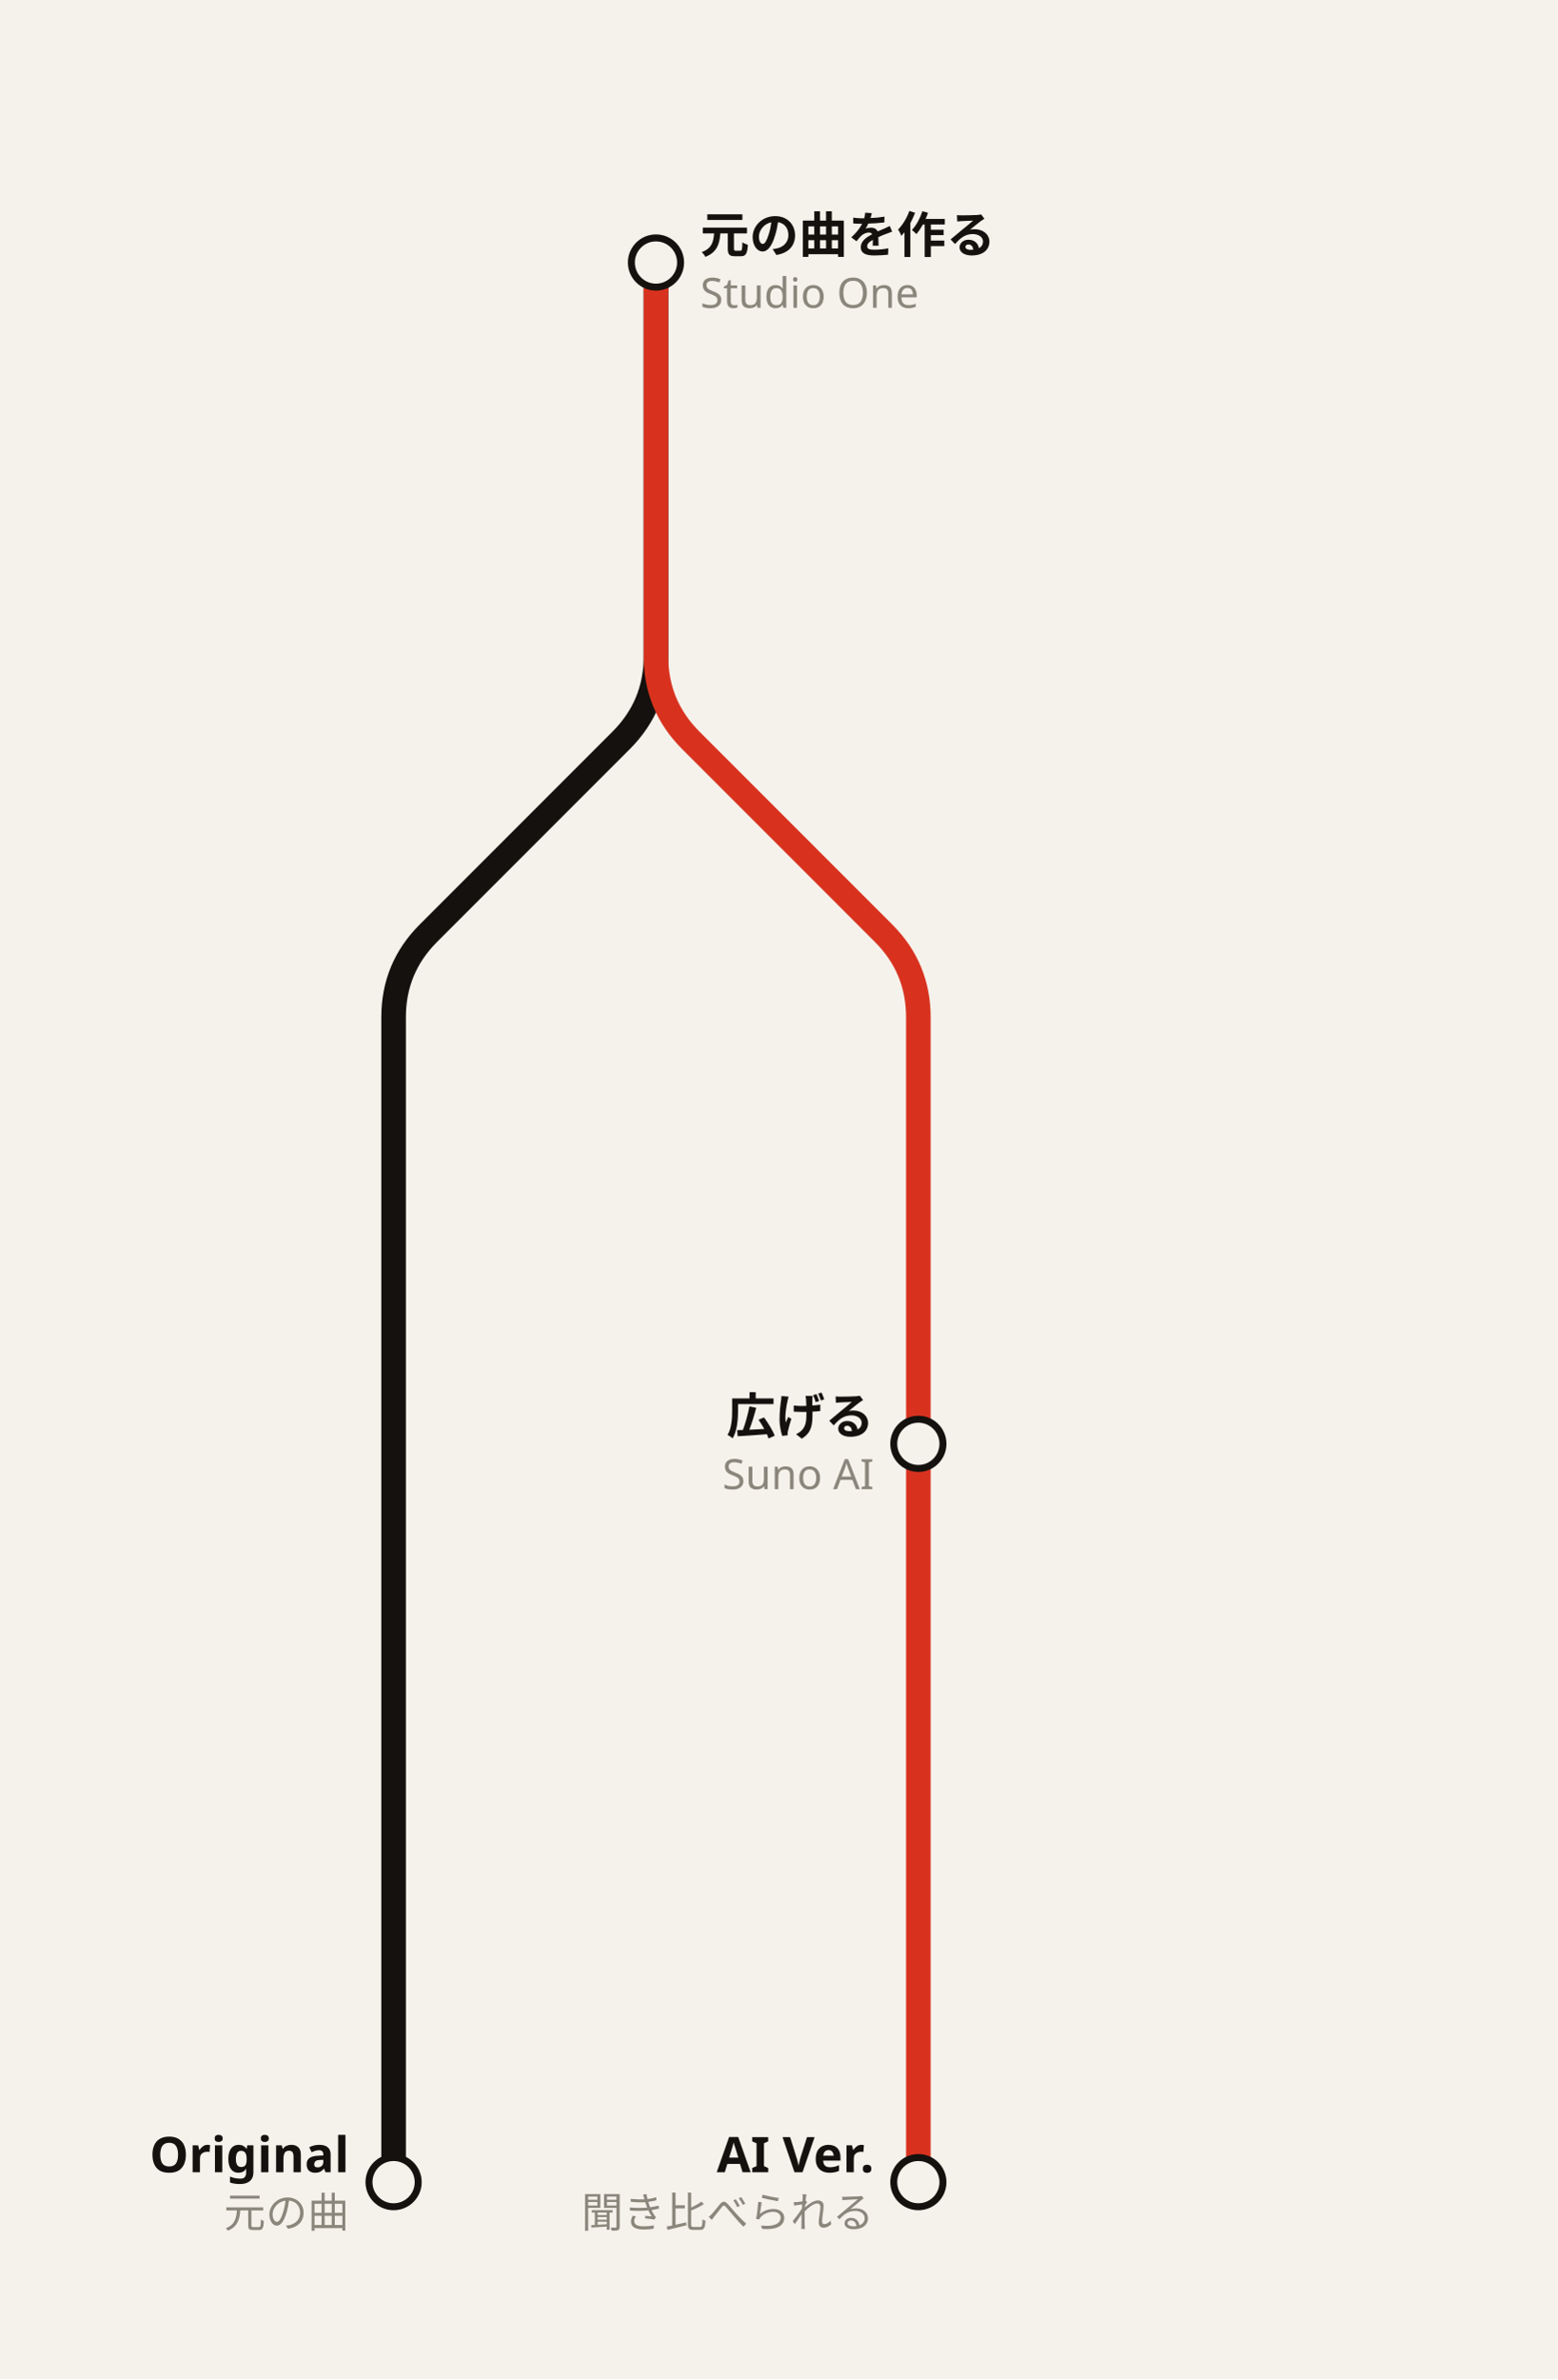
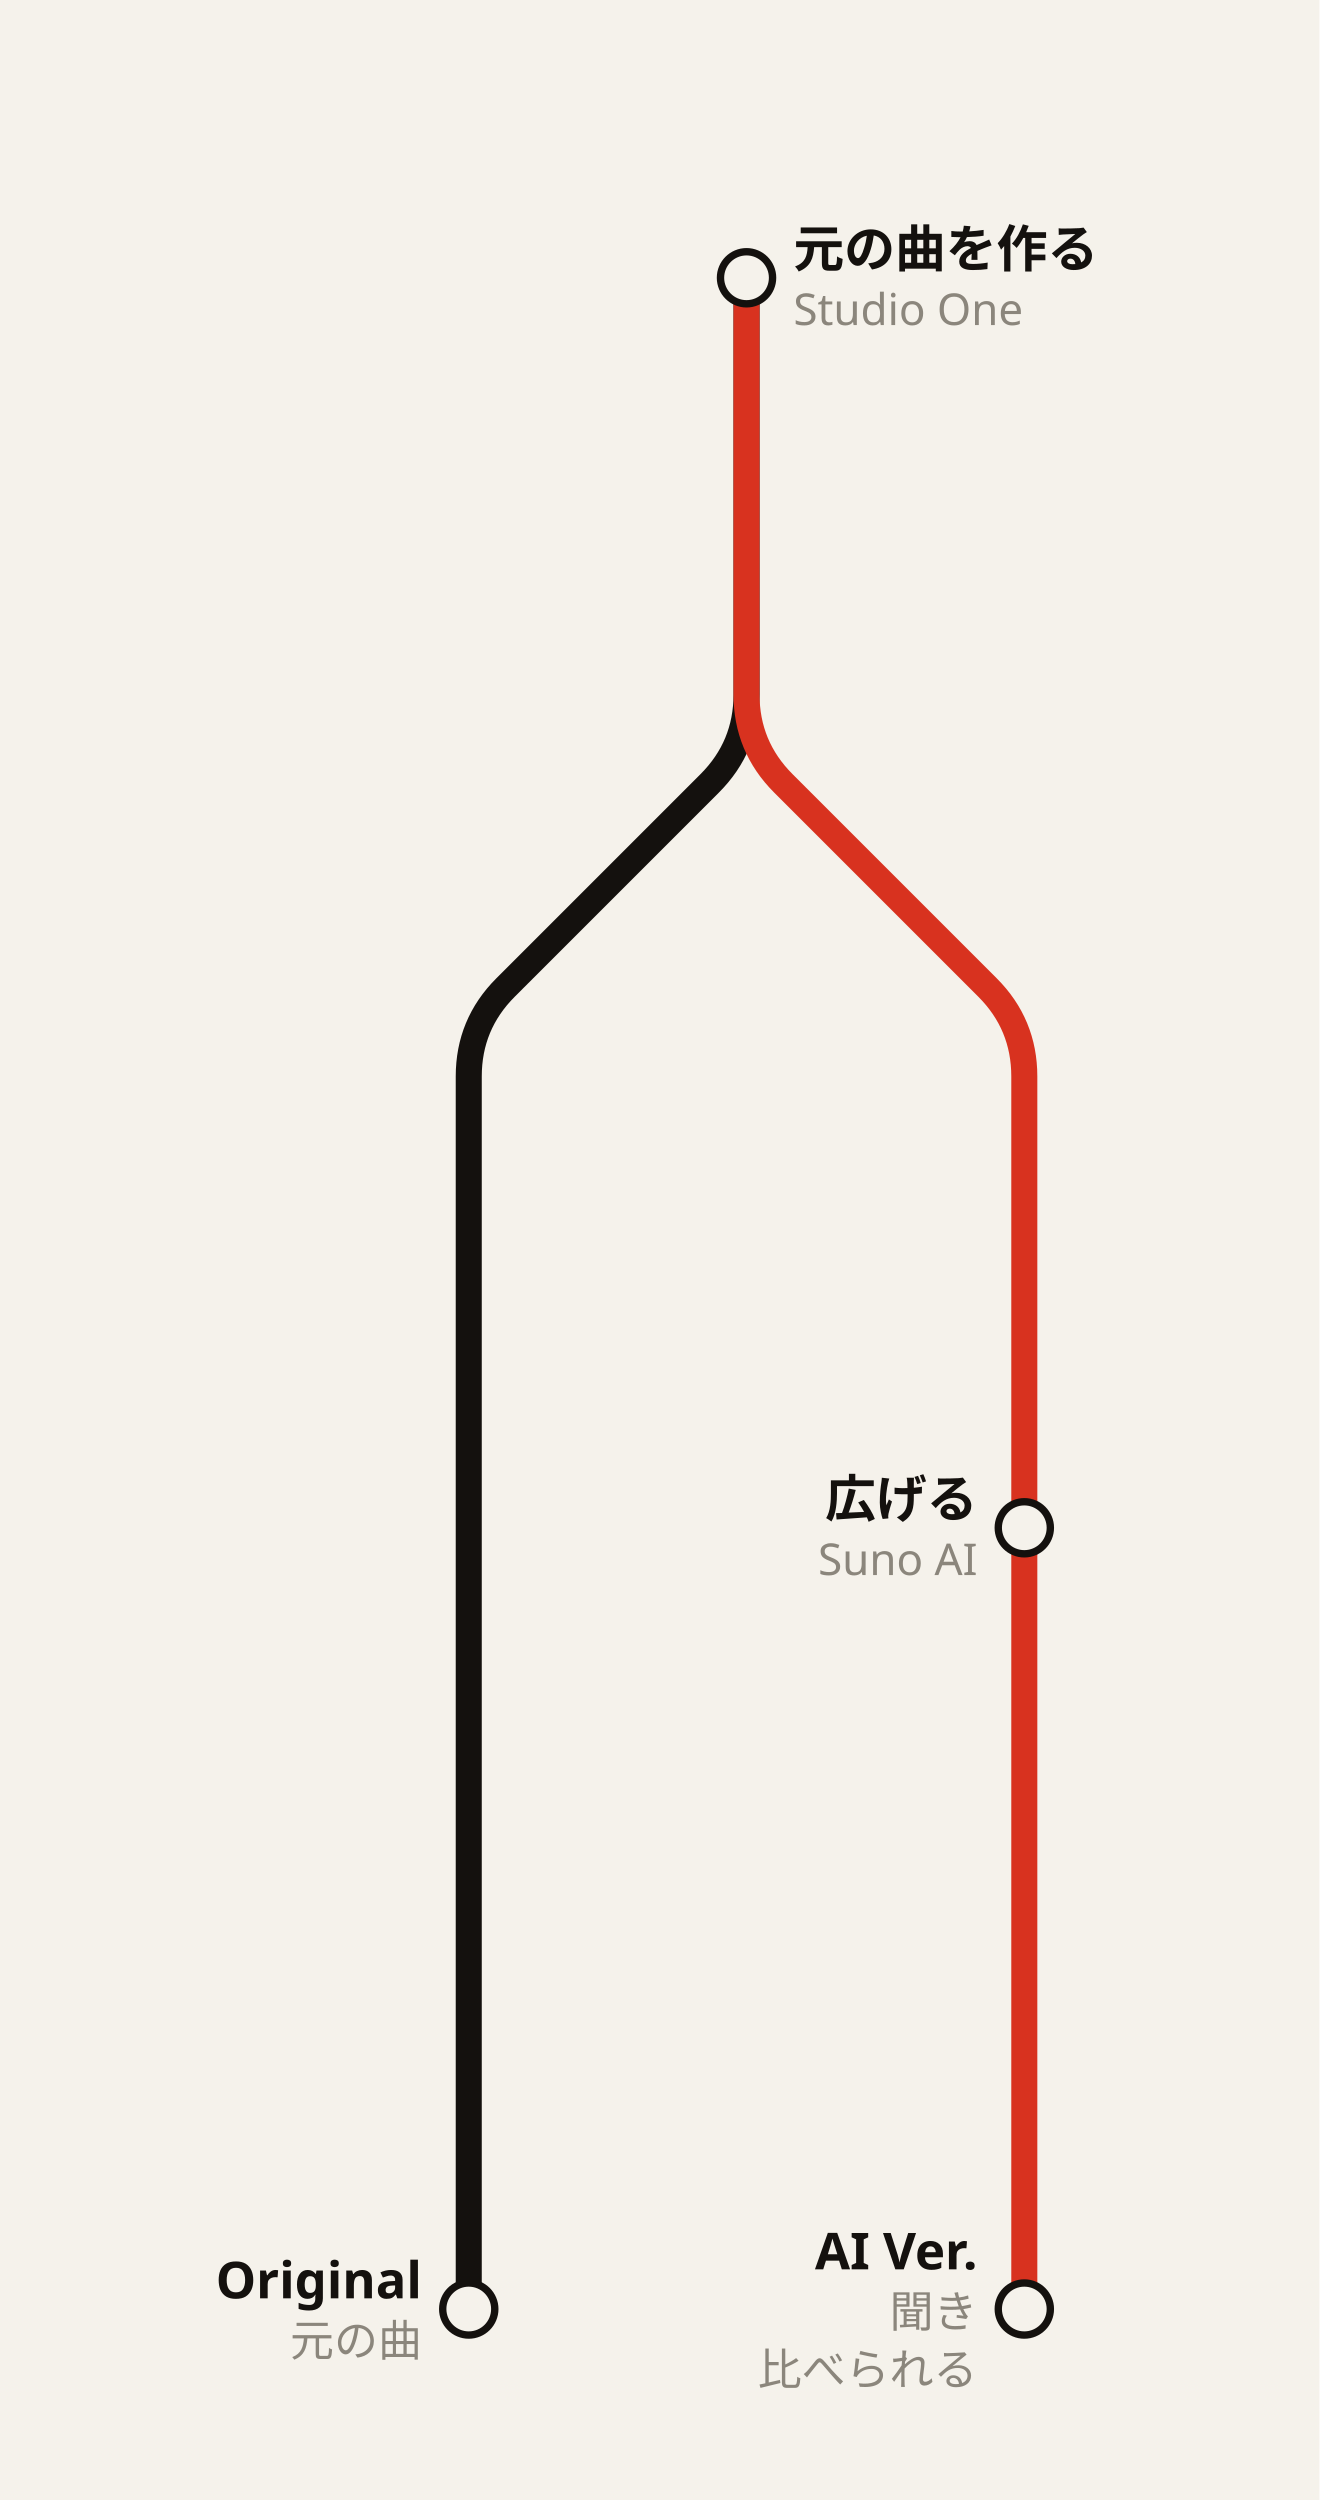
- <svg xmlns="http://www.w3.org/2000/svg" viewBox="0 0 190 290" role="img">
-   <rect x="0" y="0" width="190" height="290" fill="#f5f2eb" />
-   <path d="M80.000 32.000 L80.000 80.000 Q80.000 86.000 75.757 90.243 L52.243 113.757 Q48.000 118.000 48.000 124.000 L48.000 266.000" fill="none" stroke="#14110e" stroke-width="3.0" stroke-linejoin="round" stroke-linecap="round" />
-   <path d="M80.000 32.000 L80.000 80.000 Q80.000 86.000 84.243 90.243 L107.757 113.757 Q112.000 118.000 112.000 124.000 L112.000 266.000" fill="none" stroke="#d8321f" stroke-width="3.0" stroke-linejoin="round" stroke-linecap="round" />
-   <circle cx="80.00" cy="32.00" r="3.00" fill="#f5f2eb" stroke="#14110e" stroke-width="0.85" />
-   <text x="85.400" y="30.794" font-family="'Zen Kaku Gothic New','Yu Gothic',sans-serif" font-size="6.0" font-weight="700" text-anchor="start" fill="#14110e">元の曲を作る</text>
-   <text x="85.400" y="37.526" font-family="'Zen Kaku Gothic New','Yu Gothic',sans-serif" font-size="5.1" font-weight="400" text-anchor="start" fill="#8b867c">Studio One</text>
-   <circle cx="48.00" cy="266.00" r="3.00" fill="#f5f2eb" stroke="#14110e" stroke-width="0.85" />
-   <text x="42.600" y="264.794" font-family="'Zen Kaku Gothic New','Yu Gothic',sans-serif" font-size="6.0" font-weight="700" text-anchor="end" fill="#14110e">Original</text>
-   <text x="42.600" y="271.526" font-family="'Zen Kaku Gothic New','Yu Gothic',sans-serif" font-size="5.1" font-weight="400" text-anchor="end" fill="#8b867c">元の曲</text>
-   <circle cx="112.00" cy="176.00" r="3.00" fill="#f5f2eb" stroke="#14110e" stroke-width="0.85" />
-   <text x="106.600" y="174.794" font-family="'Zen Kaku Gothic New','Yu Gothic',sans-serif" font-size="6.0" font-weight="700" text-anchor="end" fill="#14110e">広げる</text>
-   <text x="106.600" y="181.526" font-family="'Zen Kaku Gothic New','Yu Gothic',sans-serif" font-size="5.1" font-weight="400" text-anchor="end" fill="#8b867c">Suno AI</text>
-   <circle cx="112.00" cy="266.00" r="3.00" fill="#f5f2eb" stroke="#14110e" stroke-width="0.85" />
-   <text x="106.600" y="264.794" font-family="'Zen Kaku Gothic New','Yu Gothic',sans-serif" font-size="6.0" font-weight="700" text-anchor="end" fill="#14110e">AI Ver.</text>
-   <text x="106.600" y="271.526" font-family="'Zen Kaku Gothic New','Yu Gothic',sans-serif" font-size="5.1" font-weight="400" text-anchor="end" fill="#8b867c">聞き比べられる</text>
+ <svg xmlns="http://www.w3.org/2000/svg" viewBox="0 0 152 288" role="img">
+   <rect x="0" y="0" width="152" height="288" fill="#f5f2eb" />
+   <path d="M86.000 32.000 L86.000 80.000 Q86.000 86.000 81.757 90.243 L58.243 113.757 Q54.000 118.000 54.000 124.000 L54.000 266.000" fill="none" stroke="#14110e" stroke-width="3.0" stroke-linejoin="round" stroke-linecap="round" />
+   <path d="M86.000 32.000 L86.000 80.000 Q86.000 86.000 90.243 90.243 L113.757 113.757 Q118.000 118.000 118.000 124.000 L118.000 266.000" fill="none" stroke="#d8321f" stroke-width="3.0" stroke-linejoin="round" stroke-linecap="round" />
+   <circle cx="86.00" cy="32.00" r="3.00" fill="#f5f2eb" stroke="#14110e" stroke-width="0.85" />
+   <text x="91.400" y="30.766" font-family="'Zen Kaku Gothic New','Yu Gothic',sans-serif" font-size="5.852" font-weight="700" text-anchor="start" fill="#14110e">元の曲を作る</text>
+   <text x="91.400" y="37.447" font-family="'Zen Kaku Gothic New','Yu Gothic',sans-serif" font-size="5.062" font-weight="400" text-anchor="start" fill="#8b867c">Studio One</text>
+   <circle cx="54.00" cy="266.00" r="3.00" fill="#f5f2eb" stroke="#14110e" stroke-width="0.85" />
+   <text x="48.600" y="264.766" font-family="'Zen Kaku Gothic New','Yu Gothic',sans-serif" font-size="5.852" font-weight="700" text-anchor="end" fill="#14110e">Original</text>
+   <text x="48.600" y="271.447" font-family="'Zen Kaku Gothic New','Yu Gothic',sans-serif" font-size="5.062" font-weight="400" text-anchor="end" fill="#8b867c">元の曲</text>
+   <circle cx="118.00" cy="176.00" r="3.00" fill="#f5f2eb" stroke="#14110e" stroke-width="0.85" />
+   <text x="112.600" y="174.766" font-family="'Zen Kaku Gothic New','Yu Gothic',sans-serif" font-size="5.852" font-weight="700" text-anchor="end" fill="#14110e">広げる</text>
+   <text x="112.600" y="181.447" font-family="'Zen Kaku Gothic New','Yu Gothic',sans-serif" font-size="5.062" font-weight="400" text-anchor="end" fill="#8b867c">Suno AI</text>
+   <circle cx="118.00" cy="266.00" r="3.00" fill="#f5f2eb" stroke="#14110e" stroke-width="0.85" />
+   <text x="112.600" y="261.425" font-family="'Zen Kaku Gothic New','Yu Gothic',sans-serif" font-size="5.852" font-weight="700" text-anchor="end" fill="#14110e">AI Ver.</text>
+   <text x="112.600" y="268.107" font-family="'Zen Kaku Gothic New','Yu Gothic',sans-serif" font-size="5.062" font-weight="400" text-anchor="end" fill="#8b867c">聞き</text>
+   <text x="112.600" y="274.788" font-family="'Zen Kaku Gothic New','Yu Gothic',sans-serif" font-size="5.062" font-weight="400" text-anchor="end" fill="#8b867c">比べられる</text>
</svg>
